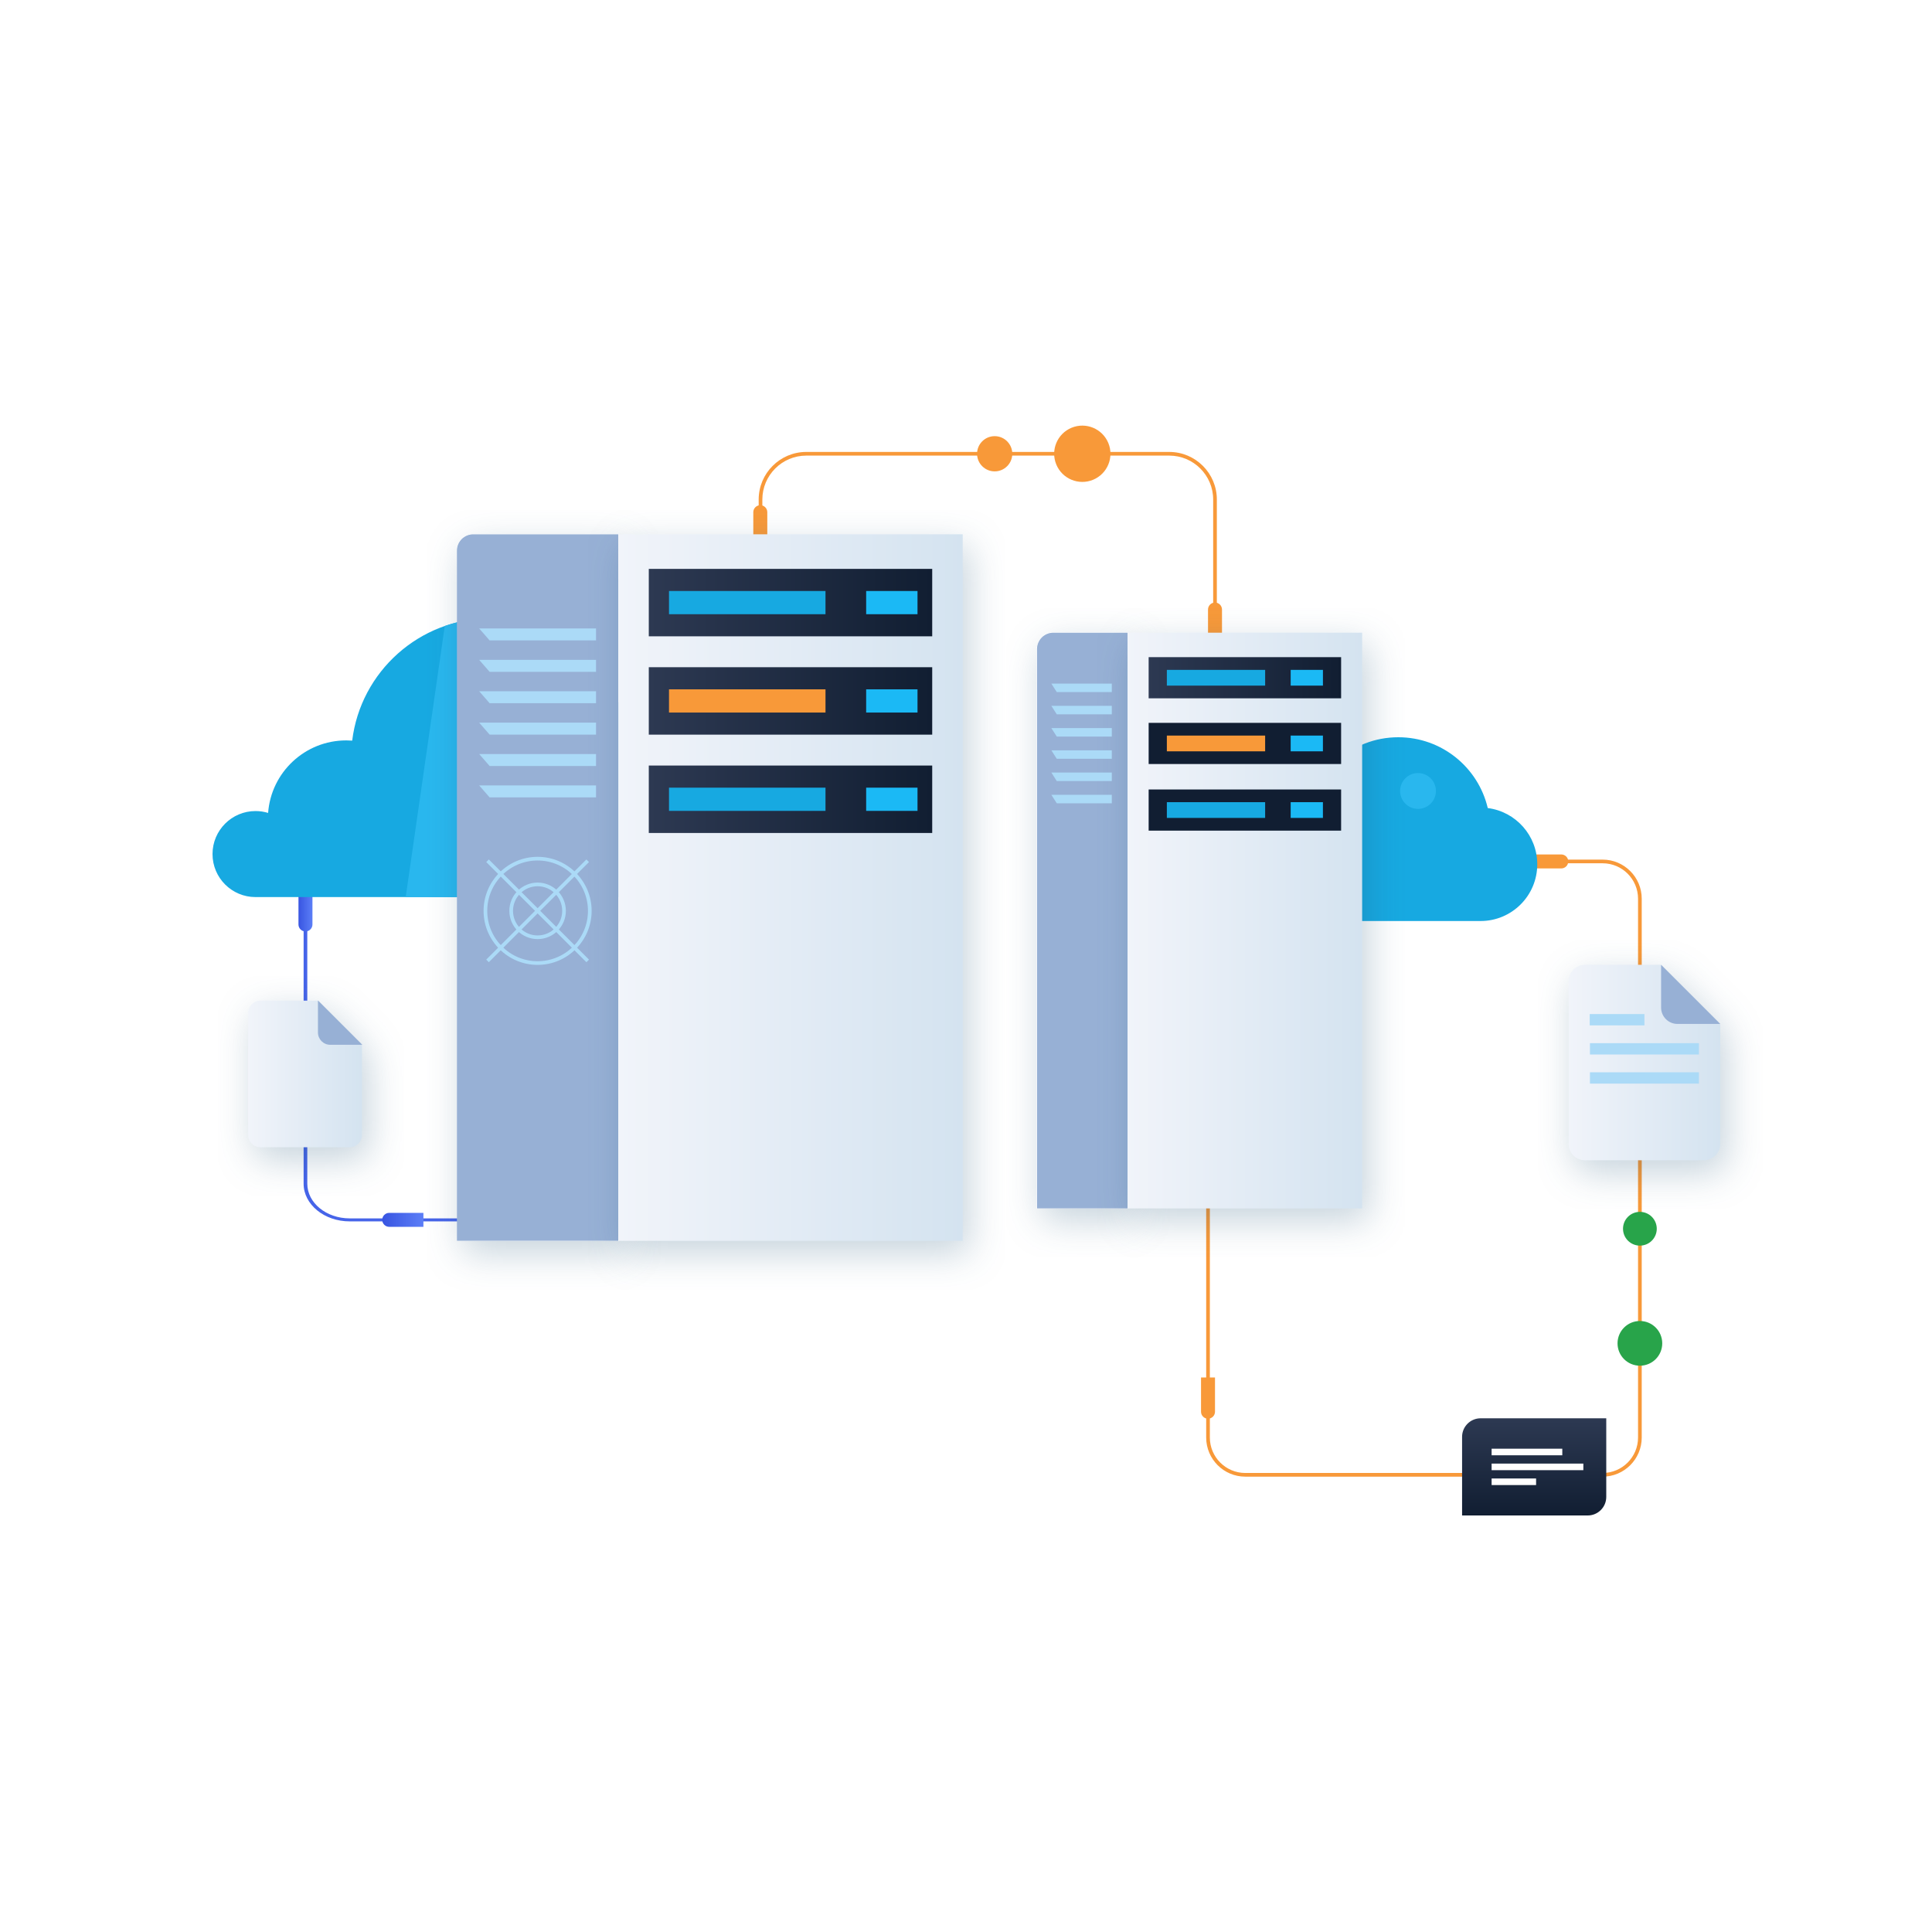
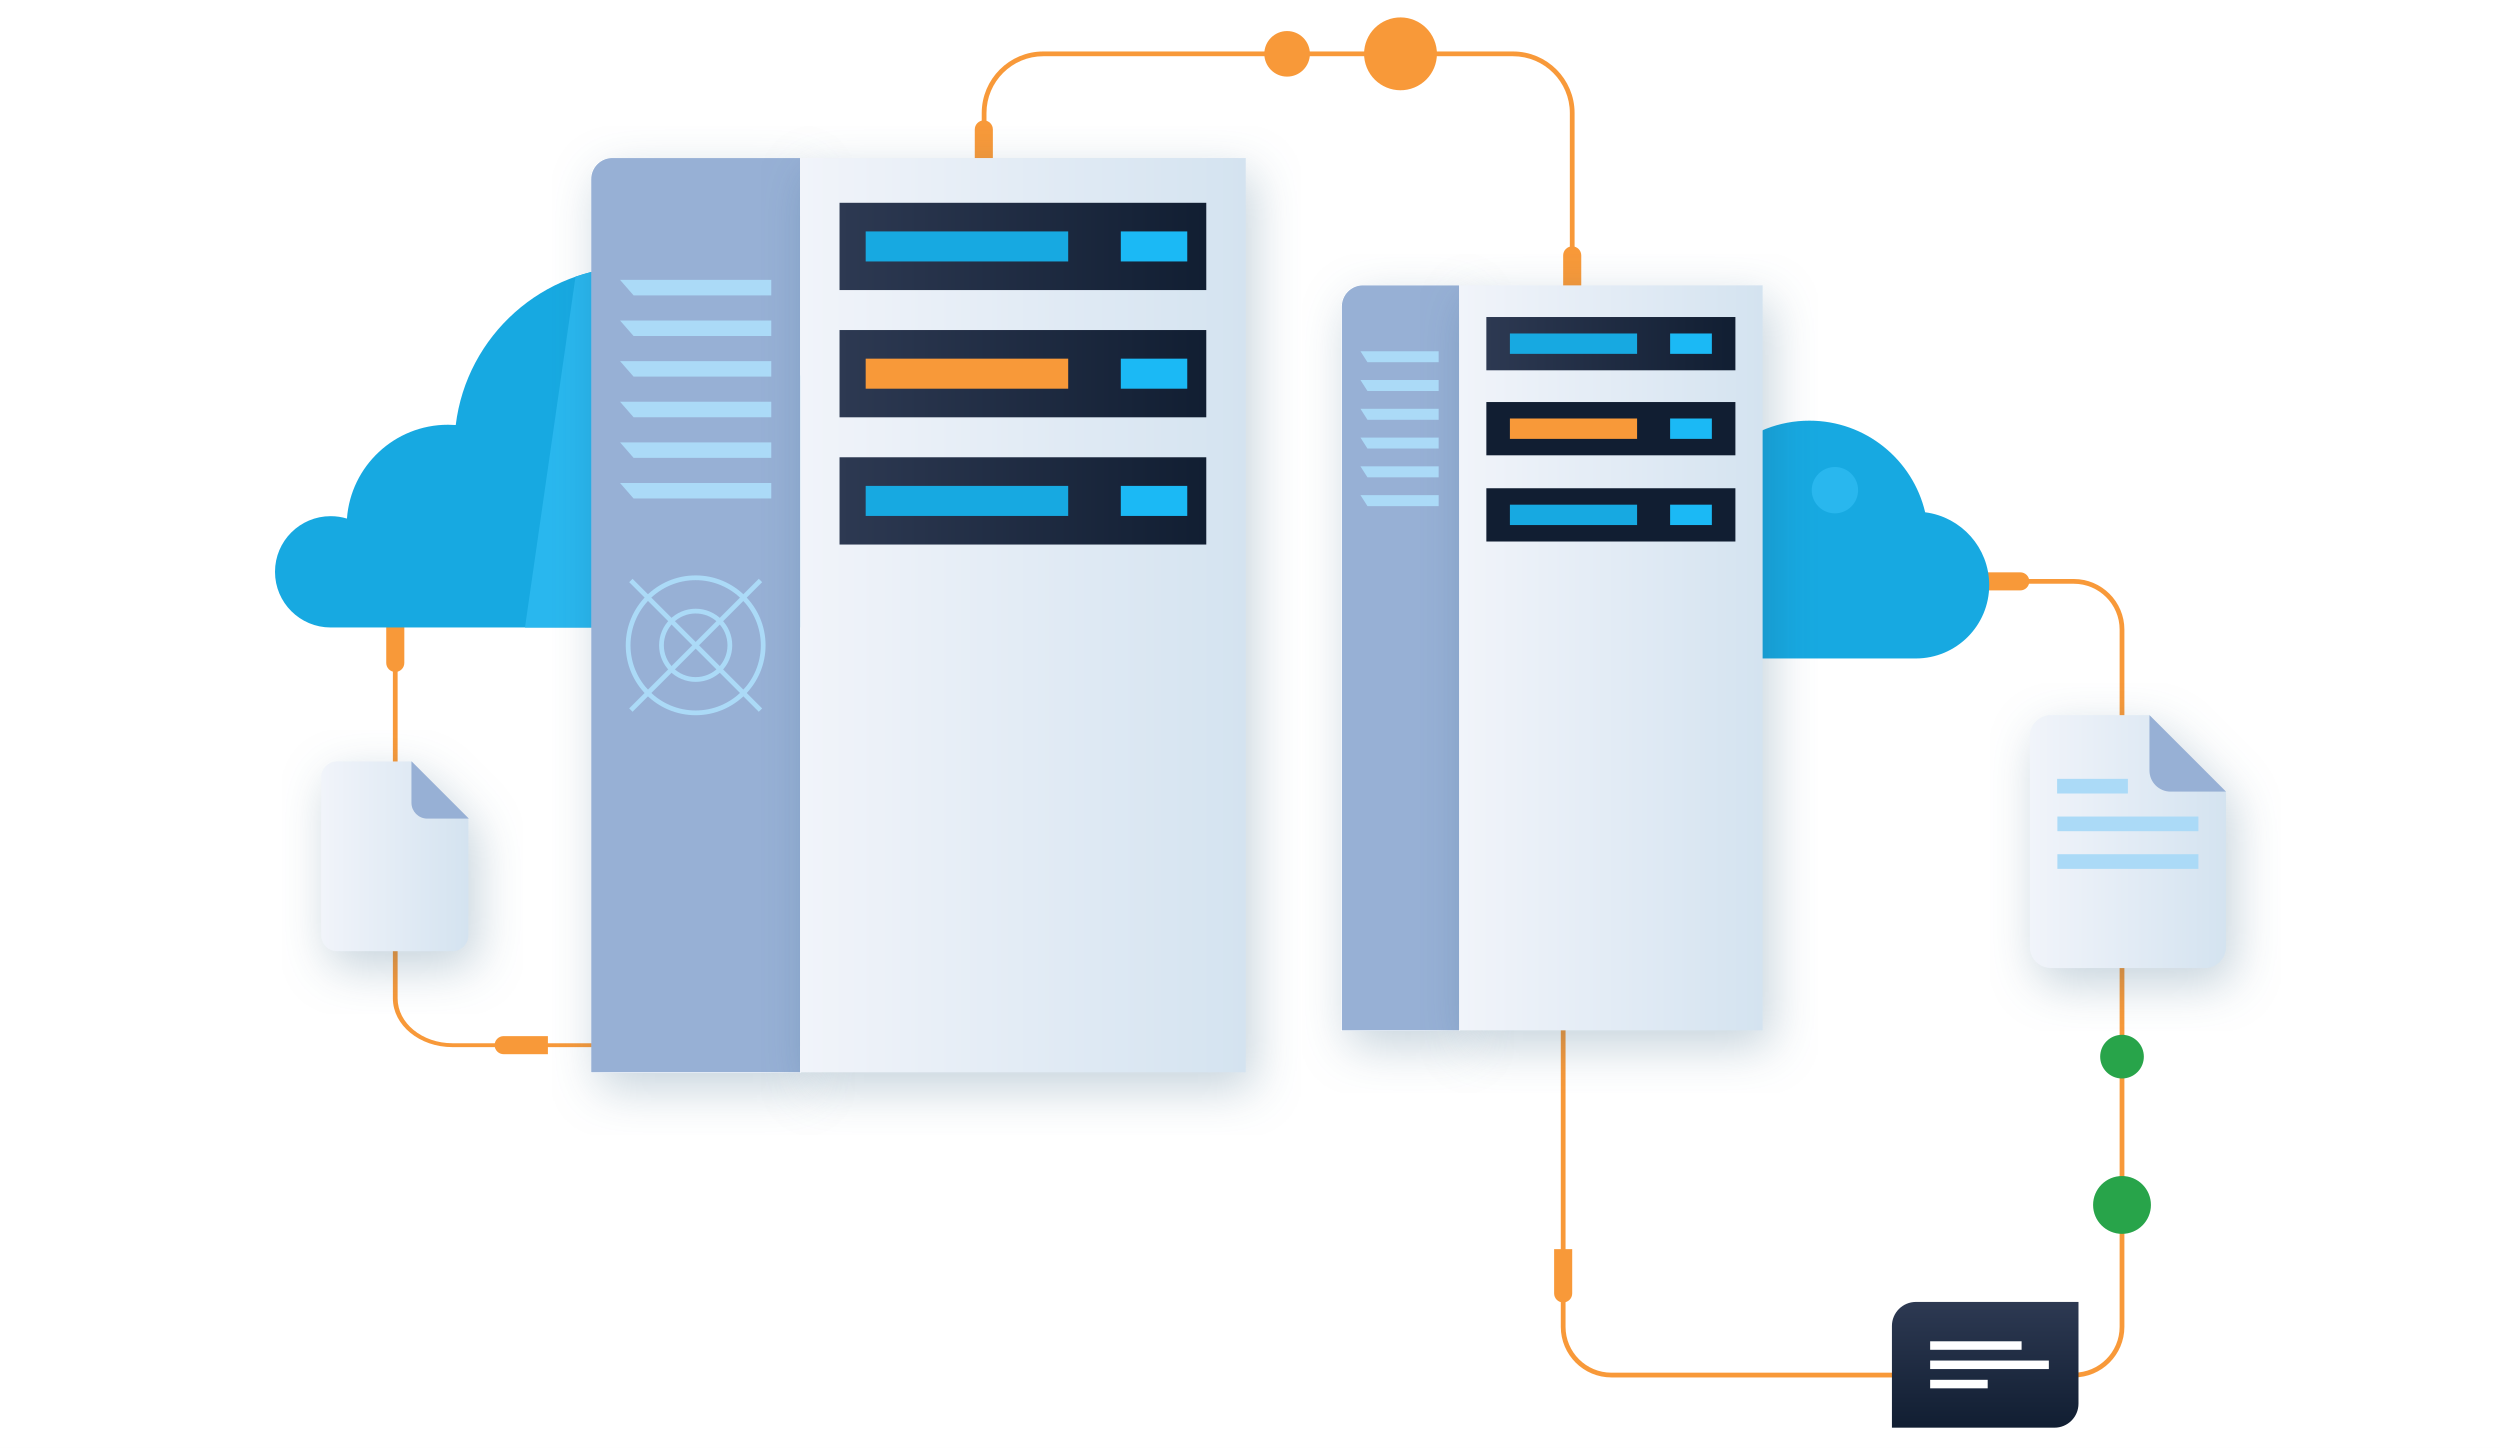
- <svg xmlns="http://www.w3.org/2000/svg" width="1200" height="1200" viewBox="0 0 1200 1200" fill="none">
-   <rect width="1200" height="1200" fill="white" />
-   <path d="M298.183 758.619H217.172C201.41 758.619 188.584 748.122 188.584 735.222V539.421H190.861V735.222C190.861 747.094 202.662 756.756 217.172 756.756H298.183V758.619Z" fill="#4664E9" />
-   <path d="M995.415 917.173H773.473C760.078 917.173 749.182 906.276 749.182 892.881V749.353H751.464V892.881C751.464 905.016 761.338 914.891 773.473 914.891H995.415C1007.55 914.891 1017.42 905.016 1017.42 892.881V558.211C1017.42 546.076 1007.55 536.201 995.415 536.201H940.689V533.919H995.415C1008.81 533.919 1019.71 544.816 1019.71 558.211V892.881C1019.71 906.276 1008.81 917.173 995.415 917.173Z" fill="#F89939" />
-   <path d="M476.576 339.374H467.893V318.132C467.893 315.734 469.836 313.791 472.234 313.791C474.633 313.791 476.576 315.734 476.576 318.132V339.374Z" fill="#F89939" />
-   <path d="M185.391 552.956H194.074V574.198C194.074 576.597 192.131 578.54 189.732 578.54C187.334 578.54 185.391 576.597 185.391 574.198V552.956Z" fill="url(#paint0_linear_77_4732)" />
-   <path d="M262.996 753.332V762.015H241.754C239.355 762.015 237.412 760.072 237.412 757.673C237.412 755.275 239.355 753.332 241.754 753.332H262.996Z" fill="url(#paint1_linear_77_4732)" />
-   <path d="M759.002 399.835H750.318V378.593C750.318 376.195 752.262 374.251 754.66 374.251C757.058 374.251 759.002 376.195 759.002 378.593V399.835Z" fill="#F89939" />
-   <path d="M948.488 539.398V530.715H969.73C972.129 530.715 974.072 532.658 974.072 535.056C974.072 537.455 972.129 539.398 969.73 539.398H948.488Z" fill="#F89939" />
-   <path d="M745.977 855.597H754.66V876.839C754.66 879.237 752.717 881.18 750.318 881.18C747.92 881.18 745.977 879.237 745.977 876.839V855.597Z" fill="#F89939" />
-   <path d="M755.805 396.908H753.523V310.261C753.523 295.224 741.287 282.989 726.251 282.989H500.783C485.746 282.989 473.511 295.224 473.511 310.261V335.167H471.229V310.261C471.229 293.964 484.486 280.707 500.783 280.707H726.251C742.548 280.707 755.805 293.964 755.805 310.261V396.908Z" fill="#F89939" />
-   <path d="M388.96 450.753C379.985 412.51 345.66 384.041 304.68 384.041C260.453 384.041 223.979 417.201 218.753 460.013C217.53 459.923 216.296 459.876 215.052 459.876C189.394 459.876 168.38 479.736 166.532 504.923C164.059 504.166 161.438 503.758 158.717 503.758C143.961 503.758 132 515.718 132 530.475C132 545.231 143.961 557.191 158.717 557.191H382.172C411.679 557.191 435.6 533.27 435.6 503.763C435.6 476.554 415.264 454.099 388.96 450.764V450.753Z" fill="#17A9E1" />
-   <path d="M924.076 501.902C918.156 476.688 895.527 457.919 868.508 457.919C839.351 457.919 815.302 479.781 811.861 508.006C811.056 507.948 810.241 507.916 809.42 507.916C792.503 507.916 778.647 521.01 777.43 537.614C775.799 537.116 774.073 536.846 772.278 536.846C762.552 536.846 754.668 544.73 754.668 554.456C754.668 564.183 762.552 572.066 772.278 572.066H919.596C939.049 572.066 954.822 556.294 954.822 536.841C954.822 518.903 941.416 504.099 924.076 501.896V501.902Z" fill="#17A9E1" />
-   <g filter="url(#filter0_d_77_4732)">
-     <path d="M654.239 392.98H700.387V750.565H644.1V403.12C644.1 397.523 648.642 392.98 654.239 392.98Z" fill="#97B0D5" />
+ <svg xmlns="http://www.w3.org/2000/svg" width="1200" height="695" viewBox="0 0 1200 695" fill="none">
+   <rect width="1200" height="695" fill="white" />
+   <path d="M298.182 502.62H217.171C201.409 502.62 188.583 492.123 188.583 479.223V283.422H190.86V479.223C190.86 491.095 202.661 500.757 217.171 500.757H298.182V502.62Z" fill="#F89939" />
+   <path d="M995.415 661.171H773.473C760.078 661.171 749.182 650.275 749.182 636.879V493.352H751.464V636.879C751.464 649.015 761.338 658.889 773.473 658.889H995.415C1007.55 658.889 1017.42 649.015 1017.42 636.879V302.21C1017.42 290.074 1007.55 280.2 995.415 280.2H940.689V277.918H995.415C1008.81 277.918 1019.71 288.814 1019.71 302.21V636.879C1019.71 650.275 1008.81 661.171 995.415 661.171Z" fill="#F89939" />
+   <path d="M476.576 83.373H467.893V62.131C467.893 59.732 469.836 57.789 472.234 57.789C474.633 57.789 476.576 59.732 476.576 62.131V83.373Z" fill="#F89939" />
+   <path d="M185.39 296.957H194.073V318.199C194.073 320.598 192.13 322.541 189.731 322.541C187.333 322.541 185.39 320.598 185.39 318.199V296.957Z" fill="#F89939" />
+   <path d="M262.995 497.332V506.015H241.753C239.354 506.015 237.411 504.072 237.411 501.674C237.411 499.275 239.354 497.332 241.753 497.332H262.995Z" fill="#F89939" />
+   <path d="M759.003 143.834H750.319V122.592C750.319 120.193 752.263 118.25 754.661 118.25C757.059 118.25 759.003 120.193 759.003 122.592V143.834Z" fill="#F89939" />
+   <path d="M948.488 283.398V274.715H969.73C972.129 274.715 974.072 276.658 974.072 279.056C974.072 281.455 972.129 283.398 969.73 283.398H948.488Z" fill="#F89939" />
+   <path d="M745.977 599.598H754.66V620.84C754.66 623.238 752.717 625.181 750.318 625.181C747.92 625.181 745.977 623.238 745.977 620.84V599.598Z" fill="#F89939" />
+   <path d="M755.805 140.909H753.523V54.262C753.523 39.225 741.287 26.989 726.251 26.989H500.783C485.746 26.989 473.511 39.225 473.511 54.262V79.168H471.229V54.262C471.229 37.965 484.486 24.707 500.783 24.707H726.251C742.548 24.707 755.805 37.965 755.805 54.262V140.909Z" fill="#F89939" />
+   <path d="M388.96 194.752C379.985 156.508 345.66 128.039 304.68 128.039C260.453 128.039 223.979 161.199 218.753 204.012C217.53 203.922 216.296 203.874 215.052 203.874C189.394 203.874 168.38 223.735 166.532 248.921C164.059 248.164 161.438 247.756 158.717 247.756C143.961 247.756 132 259.717 132 274.473C132 289.229 143.961 301.19 158.717 301.19H382.172C411.679 301.19 435.6 277.269 435.6 247.762C435.6 220.552 415.264 198.098 388.96 194.762V194.752Z" fill="#17A9E1" />
+   <path d="M924.076 245.903C918.156 220.689 895.527 201.92 868.508 201.92C839.351 201.92 815.302 223.782 811.861 252.007C811.056 251.949 810.241 251.917 809.42 251.917C792.503 251.917 778.647 265.011 777.43 281.615C775.799 281.117 774.073 280.847 772.278 280.847C762.552 280.847 754.668 288.731 754.668 298.457C754.668 308.184 762.552 316.067 772.278 316.067H919.596C939.049 316.067 954.822 300.295 954.822 280.842C954.822 262.904 941.416 248.1 924.076 245.897V245.903Z" fill="#17A9E1" />
+   <g filter="url(#filter0_d_306_5023)">
+     <path d="M654.239 136.98H700.387V494.565H644.1V147.12C644.1 141.523 648.642 136.98 654.239 136.98Z" fill="#97B0D5" />
  </g>
-   <g filter="url(#filter1_d_77_4732)">
-     <path d="M846.058 392.98H700.387V750.565H846.058V392.98Z" fill="url(#paint2_linear_77_4732)" />
+   <g filter="url(#filter1_d_306_5023)">
+     <path d="M846.057 136.98H700.386V494.565H846.057V136.98Z" fill="url(#paint0_linear_306_5023)" />
  </g>
-   <path d="M832.992 408.169H713.449V433.737H832.992V408.169Z" fill="url(#paint3_linear_77_4732)" />
-   <path d="M276.252 388.832L251.992 557.186H366.992L384.353 436.712C371.164 405.749 340.46 384.041 304.679 384.041C294.72 384.041 285.158 385.735 276.252 388.832Z" fill="#29B7EE" />
-   <g filter="url(#filter2_d_77_4732)">
-     <path d="M293.936 331.861H384.03V770.698H283.797V342.001C283.797 336.404 288.34 331.861 293.936 331.861Z" fill="#97B0D5" />
+   <path d="M832.992 152.17H713.449V177.738H832.992V152.17Z" fill="url(#paint1_linear_306_5023)" />
+   <path d="M276.252 132.831L251.992 301.185H366.992L384.353 180.71C371.164 149.747 340.46 128.039 304.679 128.039C294.72 128.039 285.158 129.733 276.252 132.831Z" fill="#29B7EE" />
+   <g filter="url(#filter2_d_306_5023)">
+     <path d="M293.935 75.861H384.029V514.698H283.796V86.001C283.796 80.404 288.339 75.861 293.935 75.861Z" fill="#97B0D5" />
  </g>
-   <g filter="url(#filter3_d_77_4732)">
-     <path d="M597.956 331.861H384.031V770.698H597.956V331.861Z" fill="url(#paint4_linear_77_4732)" />
+   <g filter="url(#filter3_d_306_5023)">
+     <path d="M597.956 75.861H384.031V514.698H597.956V75.861Z" fill="url(#paint2_linear_306_5023)" />
  </g>
-   <path d="M997.676 880.925V929.764C997.676 936.123 992.513 941.286 986.154 941.286H908.127V892.448C908.127 886.088 913.29 880.925 919.65 880.925H997.676Z" fill="url(#paint5_linear_77_4732)" />
-   <path d="M970.369 899.816H926.471V903.903H970.369V899.816Z" fill="white" />
-   <path d="M983.445 909.063H926.471V913.151H983.445V909.063Z" fill="white" />
-   <path d="M954.091 918.311H926.471V922.398H954.091V918.311Z" fill="white" />
-   <path d="M579.013 353.342H402.977V395.228H579.013V353.342Z" fill="url(#paint6_linear_77_4732)" />
-   <path d="M569.878 367.082H537.988V381.499H569.878V367.082Z" fill="#1BB9F5" />
-   <path d="M512.732 367.082H415.527V381.499H512.732V367.082Z" fill="#17A9E1" />
-   <path d="M821.696 416.071H801.666V425.85H821.696V416.071Z" fill="#1BB9F5" />
-   <path d="M785.801 416.071H724.754V425.85H785.801V416.071Z" fill="#17A9E1" />
-   <path d="M832.992 448.979H713.449V474.546H832.992V448.979Z" fill="url(#paint7_linear_77_4732)" />
-   <path d="M821.69 456.88H801.66V466.659H821.69V456.88Z" fill="#1BB9F5" />
-   <path d="M785.799 456.88H724.752V466.659H785.799V456.88Z" fill="#F89939" />
-   <path d="M832.992 490.359H713.449V515.927H832.992V490.359Z" fill="url(#paint8_linear_77_4732)" />
-   <path d="M821.69 498.246H801.66V508.025H821.69V498.246Z" fill="#1BB9F5" />
-   <path d="M785.799 498.246H724.752V508.025H785.799V498.246Z" fill="#17A9E1" />
-   <path d="M579.013 414.417H402.977V456.303H579.013V414.417Z" fill="url(#paint9_linear_77_4732)" />
-   <path d="M569.878 428.157H537.988V442.574H569.878V428.157Z" fill="#1BB9F5" />
-   <path d="M512.732 428.157H415.527V442.574H512.732V428.157Z" fill="#F89939" />
-   <path d="M579.013 475.493H402.977V517.379H579.013V475.493Z" fill="url(#paint10_linear_77_4732)" />
-   <path d="M569.878 489.232H537.988V503.65H569.878V489.232Z" fill="#1BB9F5" />
-   <path d="M512.732 489.232H415.527V503.65H512.732V489.232Z" fill="#17A9E1" />
-   <path d="M370.207 397.775H304.109L297.623 390.347H370.207V397.775Z" fill="#ABDAF7" />
-   <path d="M370.207 417.28H304.109L297.623 409.852H370.207V417.28Z" fill="#ABDAF7" />
-   <path d="M370.207 436.77H304.109L297.623 429.342H370.207V436.77Z" fill="#ABDAF7" />
-   <path d="M370.207 456.275H304.109L297.623 448.847H370.207V456.275Z" fill="#ABDAF7" />
-   <path d="M370.207 475.765H304.109L297.623 468.337H370.207V475.765Z" fill="#ABDAF7" />
-   <path d="M370.207 495.27H304.109L297.623 487.842H370.207V495.27Z" fill="#ABDAF7" />
-   <path d="M690.557 429.864H656.375L653.023 424.601H690.557V429.864Z" fill="#ABDAF7" />
-   <path d="M690.557 443.677H656.375L653.023 438.414H690.557V443.677Z" fill="#ABDAF7" />
-   <path d="M690.557 457.49H656.375L653.023 452.227H690.557V457.49Z" fill="#ABDAF7" />
-   <path d="M690.557 471.303H656.375L653.023 466.04H690.557V471.303Z" fill="#ABDAF7" />
-   <path d="M690.557 485.116H656.375L653.023 479.853H690.557V485.116Z" fill="#ABDAF7" />
-   <path d="M690.557 498.928H656.375L653.023 493.666H690.557V498.928Z" fill="#ABDAF7" />
-   <path d="M333.917 599.308C315.412 599.308 300.359 584.255 300.359 565.75C300.359 547.246 315.412 532.193 333.917 532.193C352.422 532.193 367.474 547.246 367.474 565.75C367.474 584.255 352.422 599.308 333.917 599.308ZM333.917 534.475C316.672 534.475 302.641 548.506 302.641 565.75C302.641 582.995 316.672 597.026 333.917 597.026C351.162 597.026 365.192 582.995 365.192 565.75C365.192 548.506 351.162 534.475 333.917 534.475Z" fill="#ABDAF7" />
-   <path d="M333.916 583.3C324.238 583.3 316.359 575.422 316.359 565.743C316.359 556.064 324.233 548.186 333.916 548.186C343.6 548.186 351.473 556.059 351.473 565.743C351.473 575.427 343.6 583.3 333.916 583.3ZM333.916 550.468C325.493 550.468 318.641 557.319 318.641 565.743C318.641 574.167 325.493 581.018 333.916 581.018C342.34 581.018 349.192 574.167 349.192 565.743C349.192 557.319 342.34 550.468 333.916 550.468Z" fill="#ABDAF7" />
-   <path d="M364.214 533.825L302.006 596.034L303.619 597.647L365.828 535.439L364.214 533.825Z" fill="#ABDAF7" />
-   <path d="M303.619 533.828L302.006 535.441L364.214 597.65L365.828 596.036L303.619 533.828Z" fill="#ABDAF7" />
-   <g filter="url(#filter4_d_77_4732)">
-     <path d="M197.256 621.494H161.792C157.583 621.494 154.168 624.909 154.168 629.118V704.964C154.168 709.174 157.583 712.589 161.792 712.589H217.19C221.399 712.589 224.814 709.174 224.814 704.964V649.053L197.261 621.499L197.256 621.494Z" fill="url(#paint11_linear_77_4732)" />
+   <path d="M997.675 624.926V673.764C997.675 680.123 992.512 685.286 986.153 685.286H908.126V636.448C908.126 630.089 913.289 624.926 919.649 624.926H997.675Z" fill="url(#paint3_linear_306_5023)" />
+   <path d="M970.369 643.816H926.471V647.904H970.369V643.816Z" fill="white" />
+   <path d="M983.445 653.062H926.471V657.15H983.445V653.062Z" fill="white" />
+   <path d="M954.091 662.311H926.471V666.398H954.091V662.311Z" fill="white" />
+   <path d="M579.013 97.342H402.977V139.228H579.013V97.342Z" fill="url(#paint4_linear_306_5023)" />
+   <path d="M569.879 111.082H537.989V125.499H569.879V111.082Z" fill="#1BB9F5" />
+   <path d="M512.732 111.082H415.527V125.499H512.732V111.082Z" fill="#17A9E1" />
+   <path d="M821.694 160.07H801.664V169.85H821.694V160.07Z" fill="#1BB9F5" />
+   <path d="M785.8 160.07H724.753V169.85H785.8V160.07Z" fill="#17A9E1" />
+   <path d="M832.992 192.979H713.449V218.546H832.992V192.979Z" fill="url(#paint5_linear_306_5023)" />
+   <path d="M821.69 200.881H801.66V210.66H821.69V200.881Z" fill="#1BB9F5" />
+   <path d="M785.8 200.881H724.753V210.66H785.8V200.881Z" fill="#F89939" />
+   <path d="M832.992 234.359H713.449V259.927H832.992V234.359Z" fill="url(#paint6_linear_306_5023)" />
+   <path d="M821.69 242.246H801.66V252.025H821.69V242.246Z" fill="#1BB9F5" />
+   <path d="M785.8 242.246H724.753V252.025H785.8V242.246Z" fill="#17A9E1" />
+   <path d="M579.013 158.418H402.977V200.304H579.013V158.418Z" fill="url(#paint7_linear_306_5023)" />
+   <path d="M569.879 172.156H537.989V186.574H569.879V172.156Z" fill="#1BB9F5" />
+   <path d="M512.732 172.156H415.527V186.574H512.732V172.156Z" fill="#F89939" />
+   <path d="M579.013 219.492H402.977V261.378H579.013V219.492Z" fill="url(#paint8_linear_306_5023)" />
+   <path d="M569.879 233.232H537.989V247.65H569.879V233.232Z" fill="#1BB9F5" />
+   <path d="M512.732 233.232H415.527V247.65H512.732V233.232Z" fill="#17A9E1" />
+   <path d="M370.208 141.776H304.11L297.624 134.348H370.208V141.776Z" fill="#ABDAF7" />
+   <path d="M370.208 161.282H304.11L297.624 153.854H370.208V161.282Z" fill="#ABDAF7" />
+   <path d="M370.208 180.772H304.11L297.624 173.344H370.208V180.772Z" fill="#ABDAF7" />
+   <path d="M370.208 200.276H304.11L297.624 192.848H370.208V200.276Z" fill="#ABDAF7" />
+   <path d="M370.208 219.766H304.11L297.624 212.338H370.208V219.766Z" fill="#ABDAF7" />
+   <path d="M370.208 239.272H304.11L297.624 231.844H370.208V239.272Z" fill="#ABDAF7" />
+   <path d="M690.558 173.864H656.376L653.024 168.602H690.558V173.864Z" fill="#ABDAF7" />
+   <path d="M690.558 187.677H656.376L653.024 182.414H690.558V187.677Z" fill="#ABDAF7" />
+   <path d="M690.558 201.489H656.376L653.024 196.227H690.558V201.489Z" fill="#ABDAF7" />
+   <path d="M690.558 215.302H656.376L653.024 210.039H690.558V215.302Z" fill="#ABDAF7" />
+   <path d="M690.558 229.116H656.376L653.024 223.854H690.558V229.116Z" fill="#ABDAF7" />
+   <path d="M690.558 242.929H656.376L653.024 237.666H690.558V242.929Z" fill="#ABDAF7" />
+   <path d="M333.917 343.306C315.412 343.306 300.359 328.254 300.359 309.749C300.359 291.244 315.412 276.191 333.917 276.191C352.422 276.191 367.474 291.244 367.474 309.749C367.474 328.254 352.422 343.306 333.917 343.306ZM333.917 278.473C316.672 278.473 302.641 292.504 302.641 309.749C302.641 326.994 316.672 341.024 333.917 341.024C351.162 341.024 365.192 326.994 365.192 309.749C365.192 292.504 351.162 278.473 333.917 278.473Z" fill="#ABDAF7" />
+   <path d="M333.917 327.3C324.239 327.3 316.36 319.421 316.36 309.743C316.36 300.064 324.233 292.186 333.917 292.186C343.601 292.186 351.474 300.059 351.474 309.743C351.474 319.427 343.601 327.3 333.917 327.3ZM333.917 294.468C325.494 294.468 318.642 301.319 318.642 309.743C318.642 318.166 325.494 325.018 333.917 325.018C342.341 325.018 349.192 318.166 349.192 309.743C349.192 301.319 342.341 294.468 333.917 294.468Z" fill="#ABDAF7" />
+   <path d="M364.214 277.825L302.006 340.033L303.619 341.647L365.828 279.438L364.214 277.825Z" fill="#ABDAF7" />
+   <path d="M303.619 277.828L302.006 279.441L364.214 341.65L365.828 340.036L303.619 277.828Z" fill="#ABDAF7" />
+   <g filter="url(#filter4_d_306_5023)">
+     <path d="M197.256 365.494H161.792C157.583 365.494 154.168 368.909 154.168 373.118V448.964C154.168 453.174 157.583 456.589 161.792 456.589H217.19C221.399 456.589 224.814 453.174 224.814 448.964V393.053L197.261 365.499L197.256 365.494Z" fill="url(#paint9_linear_306_5023)" />
  </g>
-   <path d="M197.494 621.377V641.311C197.494 645.521 200.909 648.936 205.118 648.936H225.053L197.499 621.382L197.494 621.377Z" fill="#97B0D5" />
-   <g filter="url(#filter5_d_77_4732)">
-     <path d="M1031.74 599.253H984.471C978.859 599.253 974.311 603.801 974.311 609.413V710.504C974.311 716.116 978.859 720.665 984.471 720.665H1058.3C1063.92 720.665 1068.47 716.116 1068.47 710.504V635.982L1031.74 599.253H1031.74Z" fill="url(#paint12_linear_77_4732)" />
+   <path d="M197.494 365.377V385.311C197.494 389.521 200.909 392.936 205.118 392.936H225.053L197.499 365.382L197.494 365.377Z" fill="#97B0D5" />
+   <g filter="url(#filter5_d_306_5023)">
+     <path d="M1031.74 343.252H984.471C978.859 343.252 974.311 347.8 974.311 353.412V454.503C974.311 460.115 978.859 464.664 984.471 464.664H1058.3C1063.92 464.664 1068.47 460.115 1068.47 454.503V379.981L1031.74 343.252H1031.74Z" fill="url(#paint10_linear_306_5023)" />
  </g>
-   <path d="M1031.74 599.253V625.821C1031.74 631.434 1036.29 635.982 1041.9 635.982H1068.47L1031.74 599.253Z" fill="#97B0D5" />
-   <path d="M1018.57 848.259C1026.23 848.259 1032.45 842.044 1032.45 834.377C1032.45 826.71 1026.23 820.494 1018.57 820.494C1010.9 820.494 1004.68 826.71 1004.68 834.377C1004.68 842.044 1010.9 848.259 1018.57 848.259Z" fill="#28A44A" />
-   <path d="M678.933 297.995C687.854 294.3 692.09 284.073 688.395 275.152C684.7 266.232 674.473 261.995 665.553 265.69C656.632 269.385 652.396 279.612 656.091 288.533C659.786 297.454 670.013 301.69 678.933 297.995Z" fill="#F89939" />
-   <path d="M1025.98 770.606C1030.07 766.512 1030.07 759.875 1025.98 755.781C1021.88 751.687 1015.25 751.686 1011.15 755.78C1007.06 759.874 1007.06 766.512 1011.15 770.606C1015.25 774.7 1021.88 774.7 1025.98 770.606Z" fill="#28A44A" />
-   <path d="M628.749 281.842C628.749 287.883 623.851 292.78 617.81 292.78C611.769 292.78 606.871 287.883 606.871 281.842C606.871 275.8 611.769 270.903 617.81 270.903C623.851 270.903 628.749 275.8 628.749 281.842Z" fill="#F89939" />
-   <path d="M891.883 491.284C891.883 497.426 886.901 502.408 880.759 502.408C874.617 502.408 869.635 497.426 869.635 491.284C869.635 485.142 874.617 480.16 880.759 480.16C886.901 480.16 891.883 485.142 891.883 491.284Z" fill="#29B7EE" />
-   <path d="M1021.39 629.849H987.41V636.886H1021.39V629.849Z" fill="#ABDAF7" />
-   <path d="M1055.23 647.935H987.547V654.971H1055.23V647.935Z" fill="#ABDAF7" />
-   <path d="M1055.23 666.02H987.547V673.057H1055.23V666.02Z" fill="#ABDAF7" />
+   <path d="M1031.74 343.252V369.821C1031.74 375.433 1036.29 379.981 1041.9 379.981H1068.47L1031.74 343.252Z" fill="#97B0D5" />
+   <path d="M1018.57 592.259C1026.23 592.259 1032.45 586.044 1032.45 578.377C1032.45 570.71 1026.23 564.494 1018.57 564.494C1010.9 564.494 1004.68 570.71 1004.68 578.377C1004.68 586.044 1010.9 592.259 1018.57 592.259Z" fill="#28A44A" />
+   <path d="M678.932 41.995C687.853 38.3 692.089 28.073 688.394 19.152C684.699 10.232 674.472 5.995 665.552 9.69C656.631 13.385 652.395 23.612 656.09 32.533C659.785 41.454 670.012 45.69 678.932 41.995Z" fill="#F89939" />
+   <path d="M1025.98 514.606C1030.07 510.512 1030.07 503.875 1025.98 499.781C1021.88 495.687 1015.25 495.686 1011.15 499.78C1007.06 503.874 1007.06 510.512 1011.15 514.606C1015.25 518.7 1021.88 518.7 1025.98 514.606Z" fill="#28A44A" />
+   <path d="M628.749 25.841C628.749 31.882 623.851 36.78 617.81 36.78C611.769 36.78 606.871 31.882 606.871 25.841C606.871 19.8 611.769 14.902 617.81 14.902C623.851 14.902 628.749 19.8 628.749 25.841Z" fill="#F89939" />
+   <path d="M891.883 235.284C891.883 241.426 886.901 246.408 880.759 246.408C874.617 246.408 869.635 241.426 869.635 235.284C869.635 229.142 874.617 224.16 880.759 224.16C886.901 224.16 891.883 229.142 891.883 235.284Z" fill="#29B7EE" />
+   <path d="M1021.39 373.848H987.41V380.884H1021.39V373.848Z" fill="#ABDAF7" />
+   <path d="M1055.23 391.936H987.546V398.972H1055.23V391.936Z" fill="#ABDAF7" />
+   <path d="M1055.23 410.02H987.546V417.056H1055.23V410.02Z" fill="#ABDAF7" />
  <defs>
-     <filter id="filter0_d_77_4732" x="625.37" y="377.997" width="101.238" height="402.536" filterUnits="userSpaceOnUse" color-interpolation-filters="sRGB">
+     <filter id="filter0_d_306_5023" x="625.37" y="121.997" width="101.238" height="402.535" filterUnits="userSpaceOnUse" color-interpolation-filters="sRGB">
      <feFlood flood-opacity="0" result="BackgroundImageFix" />
      <feColorMatrix in="SourceAlpha" type="matrix" values="0 0 0 0 0 0 0 0 0 0 0 0 0 0 0 0 0 0 127 0" result="hardAlpha" />
      <feOffset dx="3.746" dy="7.492" />
      <feGaussianBlur stdDeviation="11.238" />
      <feComposite in2="hardAlpha" operator="out" />
      <feColorMatrix type="matrix" values="0 0 0 0 0.11 0 0 0 0 0.318 0 0 0 0 0.459 0 0 0 0.25 0" />
-       <feBlend mode="normal" in2="BackgroundImageFix" result="effect1_dropShadow_77_4732" />
-       <feBlend mode="normal" in="SourceGraphic" in2="effect1_dropShadow_77_4732" result="shape" />
+       <feBlend mode="normal" in2="BackgroundImageFix" result="effect1_dropShadow_306_5023" />
+       <feBlend mode="normal" in="SourceGraphic" in2="effect1_dropShadow_306_5023" result="shape" />
    </filter>
-     <filter id="filter1_d_77_4732" x="681.657" y="377.997" width="190.622" height="402.536" filterUnits="userSpaceOnUse" color-interpolation-filters="sRGB">
+     <filter id="filter1_d_306_5023" x="681.656" y="121.997" width="190.622" height="402.535" filterUnits="userSpaceOnUse" color-interpolation-filters="sRGB">
      <feFlood flood-opacity="0" result="BackgroundImageFix" />
      <feColorMatrix in="SourceAlpha" type="matrix" values="0 0 0 0 0 0 0 0 0 0 0 0 0 0 0 0 0 0 127 0" result="hardAlpha" />
      <feOffset dx="3.746" dy="7.492" />
      <feGaussianBlur stdDeviation="11.238" />
      <feColorMatrix type="matrix" values="0 0 0 0 0.11 0 0 0 0 0.318 0 0 0 0 0.459 0 0 0 0.25 0" />
-       <feBlend mode="normal" in2="BackgroundImageFix" result="effect1_dropShadow_77_4732" />
-       <feBlend mode="normal" in="SourceGraphic" in2="effect1_dropShadow_77_4732" result="shape" />
+       <feBlend mode="normal" in2="BackgroundImageFix" result="effect1_dropShadow_306_5023" />
+       <feBlend mode="normal" in="SourceGraphic" in2="effect1_dropShadow_306_5023" result="shape" />
    </filter>
-     <filter id="filter2_d_77_4732" x="265.067" y="316.878" width="145.183" height="483.787" filterUnits="userSpaceOnUse" color-interpolation-filters="sRGB">
+     <filter id="filter2_d_306_5023" x="265.066" y="60.878" width="145.184" height="483.787" filterUnits="userSpaceOnUse" color-interpolation-filters="sRGB">
      <feFlood flood-opacity="0" result="BackgroundImageFix" />
      <feColorMatrix in="SourceAlpha" type="matrix" values="0 0 0 0 0 0 0 0 0 0 0 0 0 0 0 0 0 0 127 0" result="hardAlpha" />
      <feOffset dx="3.746" dy="7.492" />
      <feGaussianBlur stdDeviation="11.238" />
      <feComposite in2="hardAlpha" operator="out" />
      <feColorMatrix type="matrix" values="0 0 0 0 0.11 0 0 0 0 0.318 0 0 0 0 0.459 0 0 0 0.25 0" />
-       <feBlend mode="normal" in2="BackgroundImageFix" result="effect1_dropShadow_77_4732" />
-       <feBlend mode="normal" in="SourceGraphic" in2="effect1_dropShadow_77_4732" result="shape" />
+       <feBlend mode="normal" in2="BackgroundImageFix" result="effect1_dropShadow_306_5023" />
+       <feBlend mode="normal" in="SourceGraphic" in2="effect1_dropShadow_306_5023" result="shape" />
    </filter>
-     <filter id="filter3_d_77_4732" x="365.302" y="316.878" width="258.876" height="483.787" filterUnits="userSpaceOnUse" color-interpolation-filters="sRGB">
+     <filter id="filter3_d_306_5023" x="365.302" y="60.878" width="258.875" height="483.787" filterUnits="userSpaceOnUse" color-interpolation-filters="sRGB">
      <feFlood flood-opacity="0" result="BackgroundImageFix" />
      <feColorMatrix in="SourceAlpha" type="matrix" values="0 0 0 0 0 0 0 0 0 0 0 0 0 0 0 0 0 0 127 0" result="hardAlpha" />
      <feOffset dx="3.746" dy="7.492" />
      <feGaussianBlur stdDeviation="11.238" />
      <feColorMatrix type="matrix" values="0 0 0 0 0.11 0 0 0 0 0.318 0 0 0 0 0.459 0 0 0 0.25 0" />
-       <feBlend mode="normal" in2="BackgroundImageFix" result="effect1_dropShadow_77_4732" />
-       <feBlend mode="normal" in="SourceGraphic" in2="effect1_dropShadow_77_4732" result="shape" />
+       <feBlend mode="normal" in2="BackgroundImageFix" result="effect1_dropShadow_306_5023" />
+       <feBlend mode="normal" in="SourceGraphic" in2="effect1_dropShadow_306_5023" result="shape" />
    </filter>
-     <filter id="filter4_d_77_4732" x="135.439" y="606.511" width="115.597" height="136.045" filterUnits="userSpaceOnUse" color-interpolation-filters="sRGB">
+     <filter id="filter4_d_306_5023" x="135.439" y="350.511" width="115.597" height="136.044" filterUnits="userSpaceOnUse" color-interpolation-filters="sRGB">
      <feFlood flood-opacity="0" result="BackgroundImageFix" />
      <feColorMatrix in="SourceAlpha" type="matrix" values="0 0 0 0 0 0 0 0 0 0 0 0 0 0 0 0 0 0 127 0" result="hardAlpha" />
      <feOffset dx="3.746" dy="7.492" />
      <feGaussianBlur stdDeviation="11.238" />
      <feColorMatrix type="matrix" values="0 0 0 0 0.11 0 0 0 0 0.318 0 0 0 0 0.459 0 0 0 0.25 0" />
-       <feBlend mode="normal" in2="BackgroundImageFix" result="effect1_dropShadow_77_4732" />
-       <feBlend mode="normal" in="SourceGraphic" in2="effect1_dropShadow_77_4732" result="shape" />
+       <feBlend mode="normal" in2="BackgroundImageFix" result="effect1_dropShadow_306_5023" />
+       <feBlend mode="normal" in="SourceGraphic" in2="effect1_dropShadow_306_5023" result="shape" />
    </filter>
-     <filter id="filter5_d_77_4732" x="955.581" y="584.269" width="139.105" height="166.362" filterUnits="userSpaceOnUse" color-interpolation-filters="sRGB">
+     <filter id="filter5_d_306_5023" x="955.581" y="328.268" width="139.106" height="166.363" filterUnits="userSpaceOnUse" color-interpolation-filters="sRGB">
      <feFlood flood-opacity="0" result="BackgroundImageFix" />
      <feColorMatrix in="SourceAlpha" type="matrix" values="0 0 0 0 0 0 0 0 0 0 0 0 0 0 0 0 0 0 127 0" result="hardAlpha" />
      <feOffset dx="3.746" dy="7.492" />
      <feGaussianBlur stdDeviation="11.238" />
      <feColorMatrix type="matrix" values="0 0 0 0 0.11 0 0 0 0 0.318 0 0 0 0 0.459 0 0 0 0.25 0" />
-       <feBlend mode="normal" in2="BackgroundImageFix" result="effect1_dropShadow_77_4732" />
-       <feBlend mode="normal" in="SourceGraphic" in2="effect1_dropShadow_77_4732" result="shape" />
+       <feBlend mode="normal" in2="BackgroundImageFix" result="effect1_dropShadow_306_5023" />
+       <feBlend mode="normal" in="SourceGraphic" in2="effect1_dropShadow_306_5023" result="shape" />
    </filter>
-     <linearGradient id="paint0_linear_77_4732" x1="185.391" y1="565.771" x2="194.074" y2="565.771" gradientUnits="userSpaceOnUse">
-       <stop stop-color="#3855E1" />
-       <stop offset="1" stop-color="#5C7EF7" />
-     </linearGradient>
-     <linearGradient id="paint1_linear_77_4732" x1="237.412" y1="757.681" x2="262.996" y2="757.681" gradientUnits="userSpaceOnUse">
-       <stop stop-color="#3855E1" />
-       <stop offset="1" stop-color="#5C7EF7" />
-     </linearGradient>
-     <linearGradient id="paint2_linear_77_4732" x1="700.387" y1="571.775" x2="846.053" y2="571.775" gradientUnits="userSpaceOnUse">
+     <linearGradient id="paint0_linear_306_5023" x1="700.386" y1="315.775" x2="846.052" y2="315.775" gradientUnits="userSpaceOnUse">
      <stop stop-color="#F1F4FA" />
      <stop offset="1" stop-color="#D4E3F0" />
    </linearGradient>
-     <linearGradient id="paint3_linear_77_4732" x1="713.449" y1="420.95" x2="832.992" y2="420.95" gradientUnits="userSpaceOnUse">
+     <linearGradient id="paint1_linear_306_5023" x1="713.449" y1="164.951" x2="832.992" y2="164.951" gradientUnits="userSpaceOnUse">
      <stop stop-color="#2D3952" />
      <stop offset="1" stop-color="#111E32" />
    </linearGradient>
-     <linearGradient id="paint4_linear_77_4732" x1="384.031" y1="551.277" x2="597.951" y2="551.277" gradientUnits="userSpaceOnUse">
+     <linearGradient id="paint2_linear_306_5023" x1="384.031" y1="295.277" x2="597.951" y2="295.277" gradientUnits="userSpaceOnUse">
      <stop stop-color="#F1F4FA" />
      <stop offset="1" stop-color="#D4E3F0" />
    </linearGradient>
-     <linearGradient id="paint5_linear_77_4732" x1="952.9" y1="880.925" x2="952.9" y2="941.286" gradientUnits="userSpaceOnUse">
+     <linearGradient id="paint3_linear_306_5023" x1="952.899" y1="624.926" x2="952.899" y2="685.286" gradientUnits="userSpaceOnUse">
      <stop stop-color="#2D3952" />
      <stop offset="1" stop-color="#111E32" />
    </linearGradient>
-     <linearGradient id="paint6_linear_77_4732" x1="402.977" y1="374.287" x2="579.013" y2="374.287" gradientUnits="userSpaceOnUse">
+     <linearGradient id="paint4_linear_306_5023" x1="402.977" y1="118.287" x2="579.013" y2="118.287" gradientUnits="userSpaceOnUse">
      <stop stop-color="#2D3952" />
      <stop offset="1" stop-color="#111E32" />
    </linearGradient>
-     <linearGradient id="paint7_linear_77_4732" x1="-76.147" y1="461.76" x2="-75.617" y2="461.76" gradientUnits="userSpaceOnUse">
+     <linearGradient id="paint5_linear_306_5023" x1="-76.147" y1="205.76" x2="-75.617" y2="205.76" gradientUnits="userSpaceOnUse">
      <stop stop-color="#2D3952" />
      <stop offset="1" stop-color="#111E32" />
    </linearGradient>
-     <linearGradient id="paint8_linear_77_4732" x1="-76.147" y1="503.145" x2="-75.617" y2="503.145" gradientUnits="userSpaceOnUse">
+     <linearGradient id="paint6_linear_306_5023" x1="-76.147" y1="247.146" x2="-75.617" y2="247.146" gradientUnits="userSpaceOnUse">
      <stop stop-color="#2D3952" />
      <stop offset="1" stop-color="#111E32" />
    </linearGradient>
-     <linearGradient id="paint9_linear_77_4732" x1="402.977" y1="435.363" x2="579.013" y2="435.363" gradientUnits="userSpaceOnUse">
+     <linearGradient id="paint7_linear_306_5023" x1="402.977" y1="179.364" x2="579.013" y2="179.364" gradientUnits="userSpaceOnUse">
      <stop stop-color="#2D3952" />
      <stop offset="1" stop-color="#111E32" />
    </linearGradient>
-     <linearGradient id="paint10_linear_77_4732" x1="402.977" y1="496.438" x2="579.013" y2="496.438" gradientUnits="userSpaceOnUse">
+     <linearGradient id="paint8_linear_306_5023" x1="402.977" y1="240.438" x2="579.013" y2="240.438" gradientUnits="userSpaceOnUse">
      <stop stop-color="#2D3952" />
      <stop offset="1" stop-color="#111E32" />
    </linearGradient>
-     <linearGradient id="paint11_linear_77_4732" x1="154.173" y1="667.039" x2="224.814" y2="667.039" gradientUnits="userSpaceOnUse">
+     <linearGradient id="paint9_linear_306_5023" x1="154.173" y1="411.039" x2="224.814" y2="411.039" gradientUnits="userSpaceOnUse">
      <stop stop-color="#F1F4FA" />
      <stop offset="1" stop-color="#D4E3F0" />
    </linearGradient>
-     <linearGradient id="paint12_linear_77_4732" x1="974.311" y1="659.961" x2="1068.47" y2="659.961" gradientUnits="userSpaceOnUse">
+     <linearGradient id="paint10_linear_306_5023" x1="974.311" y1="403.96" x2="1068.47" y2="403.96" gradientUnits="userSpaceOnUse">
      <stop stop-color="#F1F4FA" />
      <stop offset="1" stop-color="#D4E3F0" />
    </linearGradient>
  </defs>
</svg>
